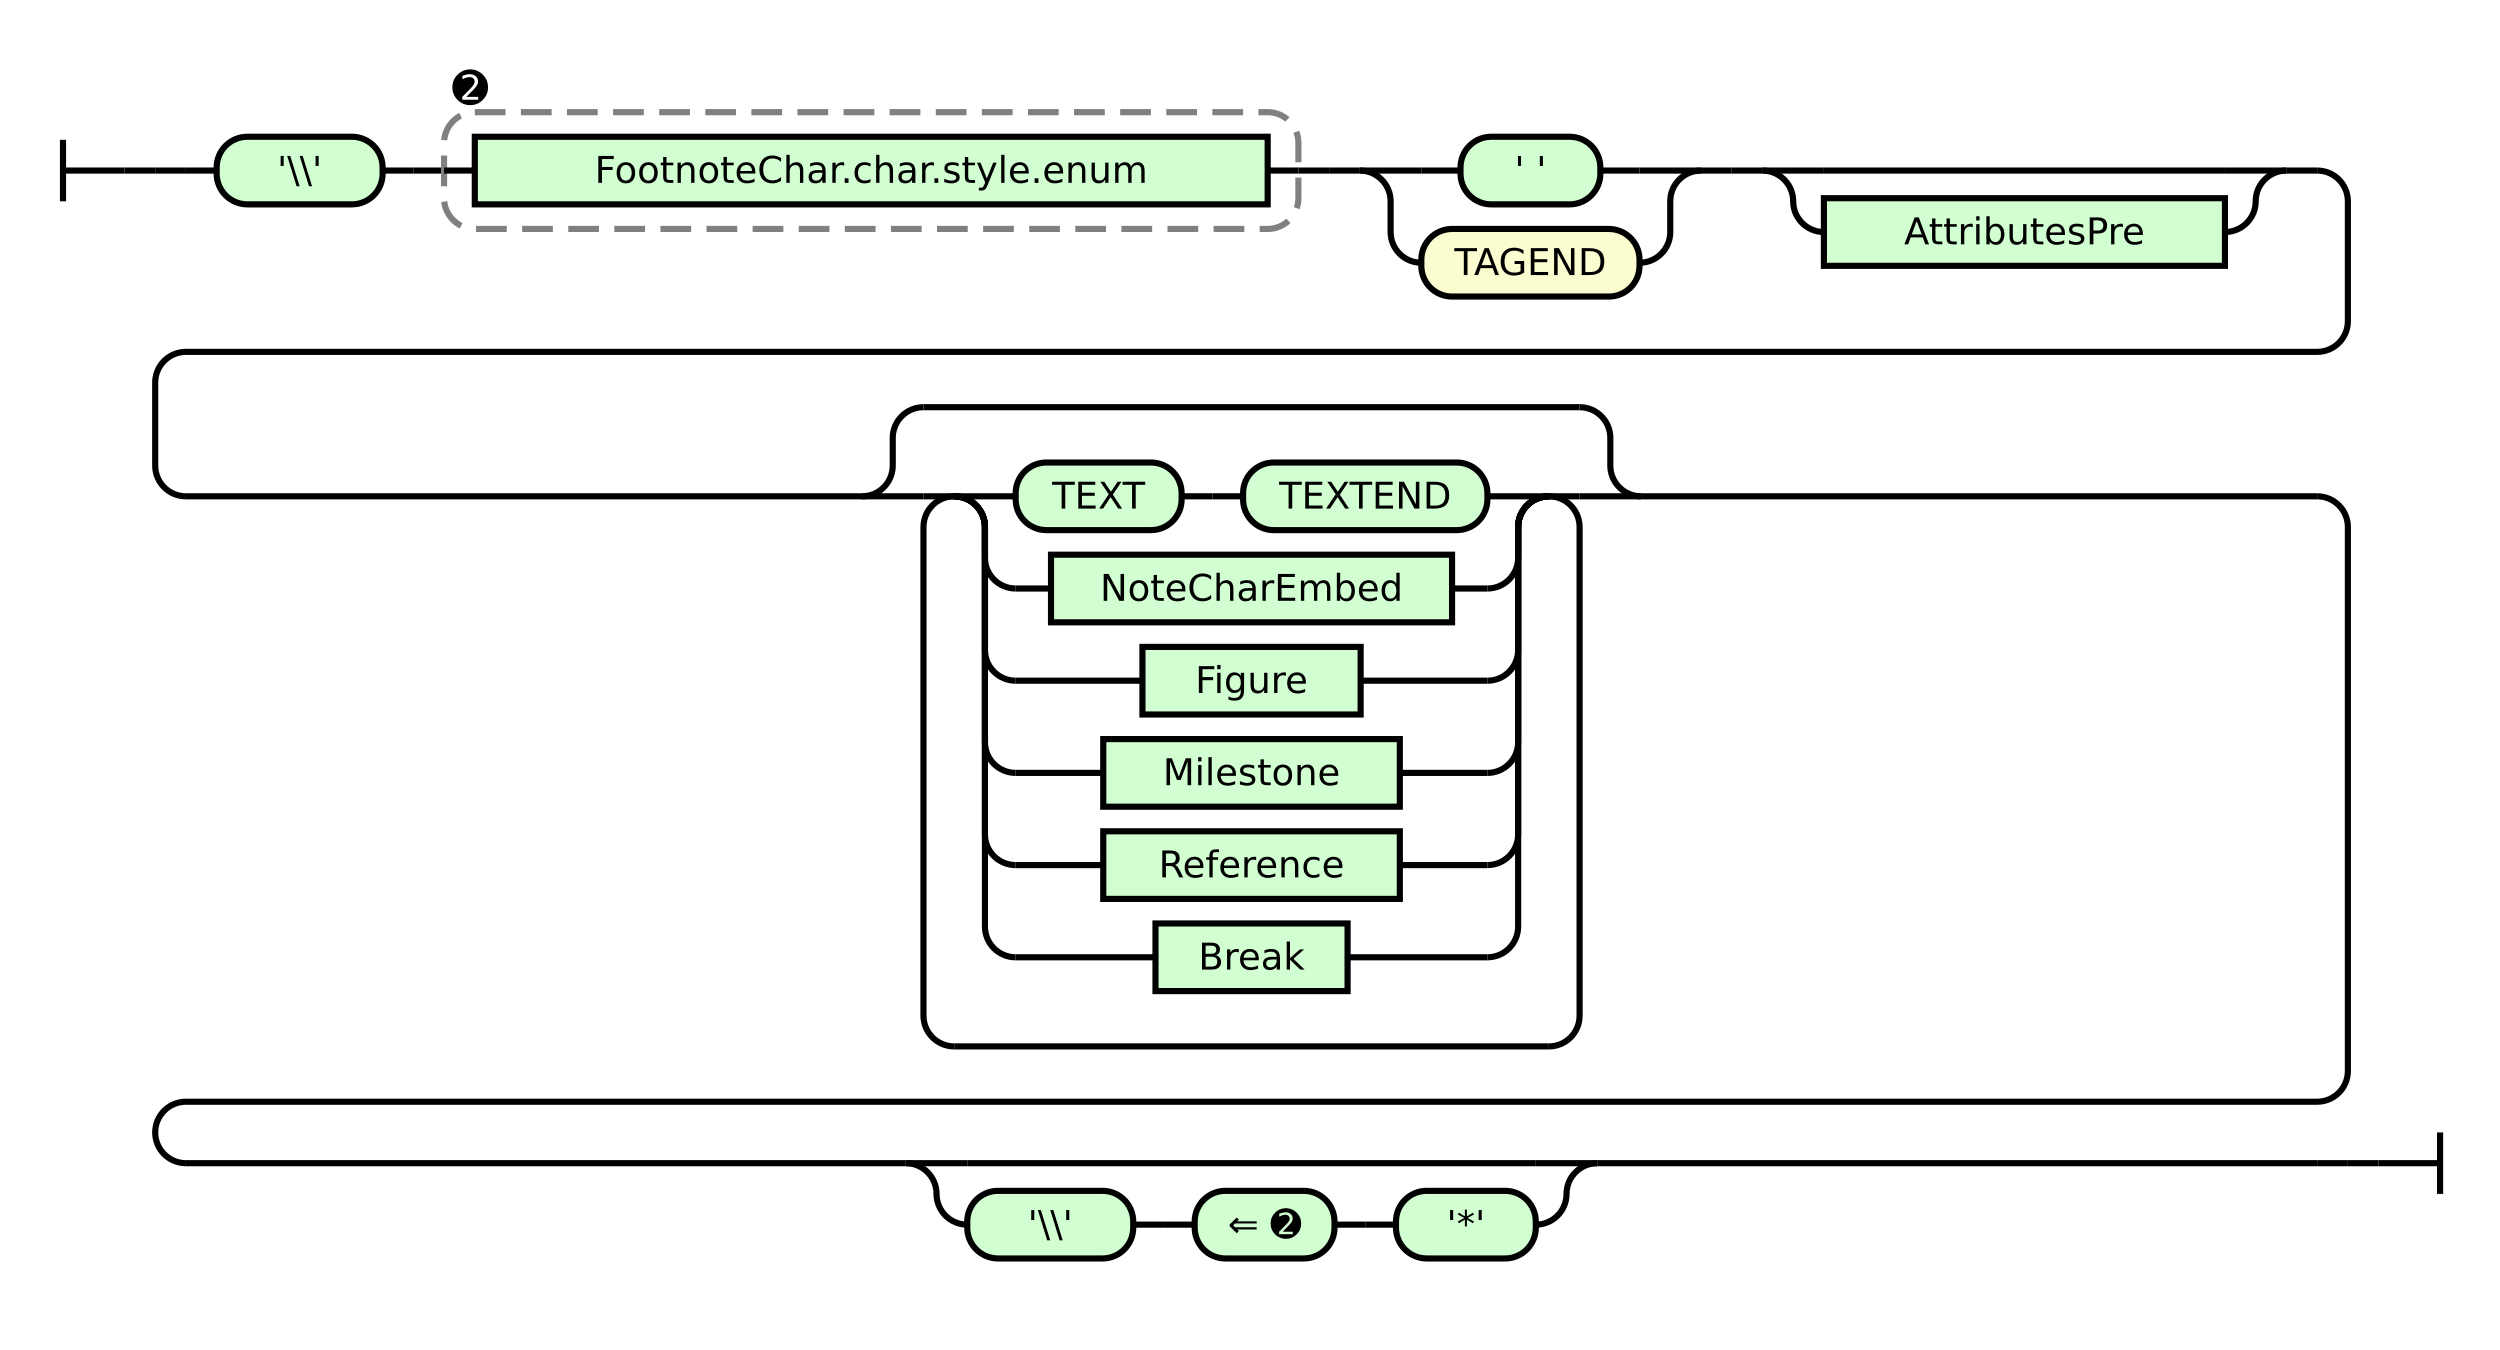
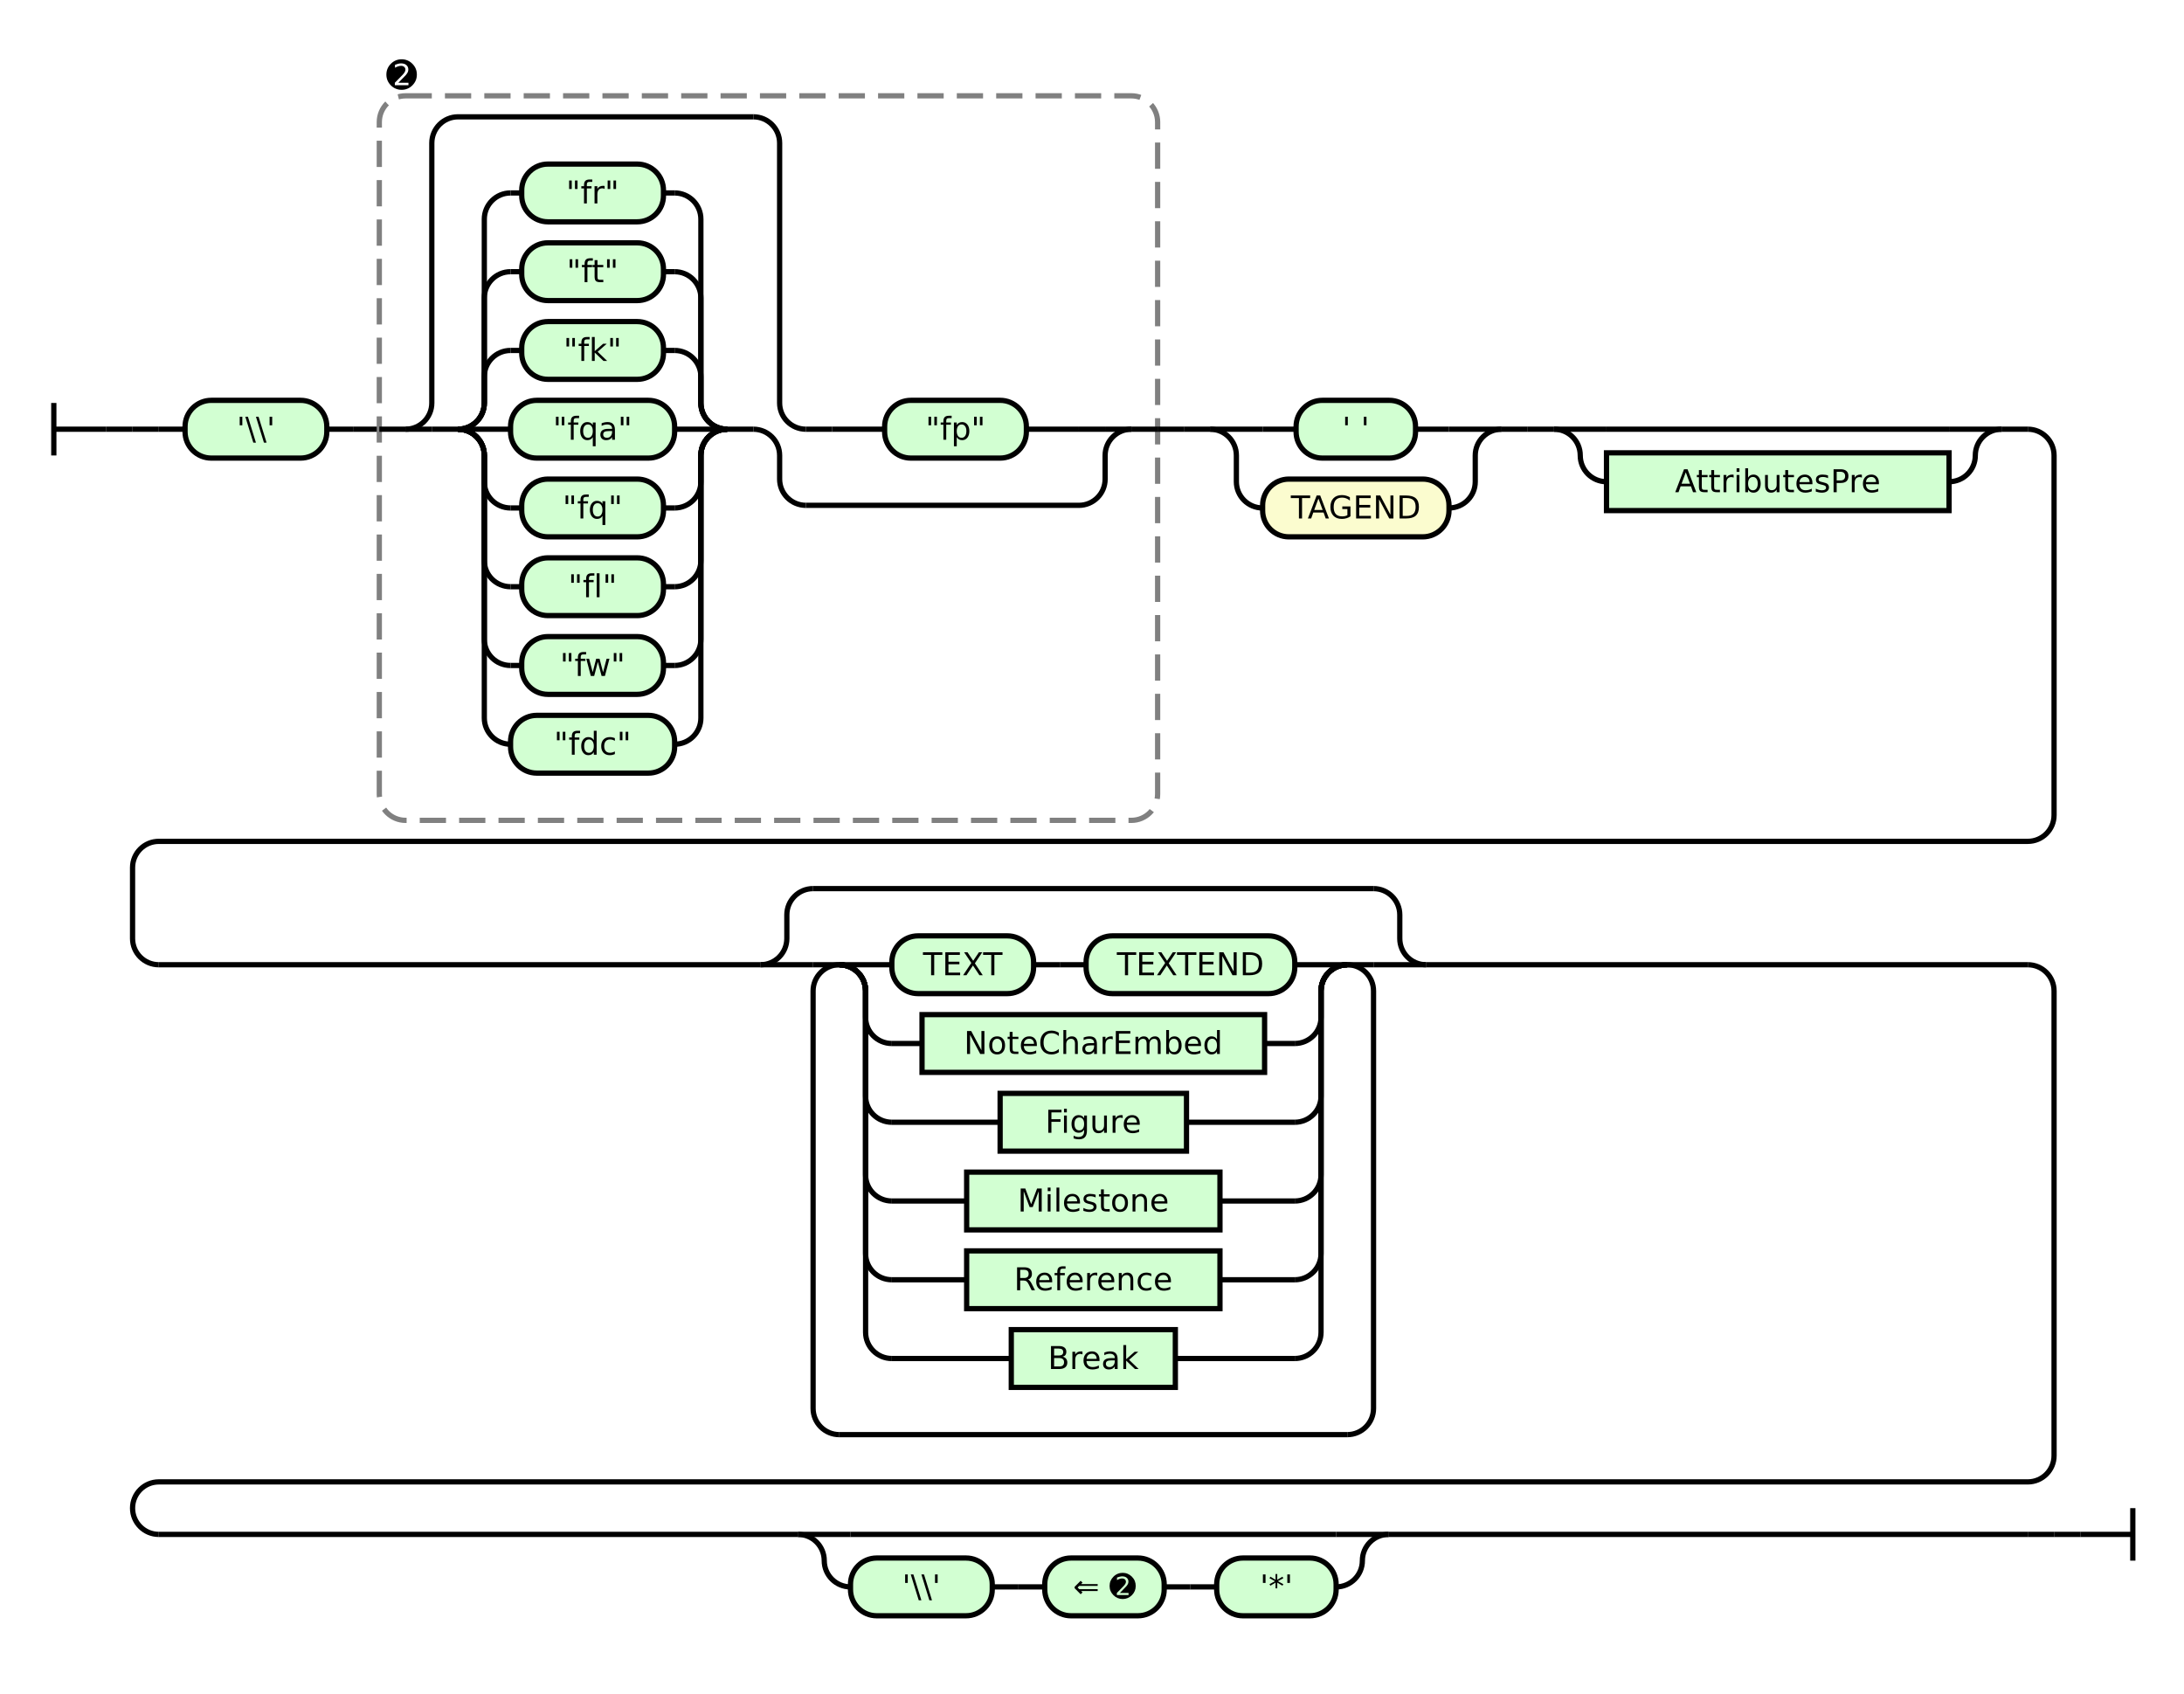
- <svg xmlns="http://www.w3.org/2000/svg" class="railroad-diagram" height="439" viewBox="0 0 813.5 439" width="813.5">
+ <svg xmlns="http://www.w3.org/2000/svg" class="railroad-diagram" height="645" viewBox="0 0 832.0 645" width="832.0">
  <g transform="translate(.5 .5)">
    <style>/*  */

    svg.railroad-diagram {
        background-color: hsl(30,20%,95%);
    }
    svg.railroad-diagram path {
        stroke-width: 2;
        stroke: black;
        fill: none;
    }
    svg.railroad-diagram text {
        font-size: 12px;
        text-anchor: middle;
        font-family: DejaVu Sans;
    }
    svg.railroad-diagram text.label {
        text-anchor:start;
    }
    svg.railroad-diagram text.comment {
        font-family: DejaVu Sans;
        font-size: 14px;
    }
    svg.railroad-diagram rect{
        stroke-width: 2;
        stroke: black;
        fill: rgb(210, 255, 210);
    }
    svg.railroad-diagram rect.group-box {
        stroke: gray;
        stroke-dasharray: 10 5;
        fill: none;
    }
    .terminal {
        font-family: DejaVu Sans;
    }
    svg.railroad-diagram g.altterminal rect {
        fill: rgb(251, 252, 207)
    }

/*  */
</style>
    <g>
-       <path d="M 20 45 v 20 m 0 -10 h 20" />
+       <path d="M 20 153 v 20 m 0 -10 h 20" />
    </g>
-     <path d="M 40 55 h 10" />
+     <path d="M 40 163 h 10" />
    <g>
-       <path d="M 50 55 h 0.0" />
-       <path d="M 763.5 378 h 0.0" />
+       <path d="M 50 163 h 0.0" />
+       <path d="M 782.0 584 h 0.0" />
      <g>
-         <path d="M 50.0 55 h 0.0" />
-         <path d="M 50.0 55 h 10" />
+         <path d="M 50.0 163 h 0.0" />
+         <path d="M 50.0 163 h 10" />
        <g>
-           <path d="M 60.0 55 h 10.0" />
-           <path d="M 743.5 55 h 10.0" />
+           <path d="M 60.0 163 h 10.0" />
+           <path d="M 762.0 163 h 10.0" />
          <g class="terminal ">
-             <path d="M 70.0 55 h 0.0" />
-             <path d="M 124.0 55 h 0.0" />
-             <rect height="22" rx="10" ry="10" width="54.0" x="70.0" y="44" />
-             <text x="97.0" y="59">'\\'</text>
-           </g>
-           <path d="M 124.0 55 h 10" />
-           <path d="M 134.0 55 h 10" />
-           <g>
-             <path d="M 144.0 55 h 0.0" />
-             <path d="M 422.0 55 h 0.0" />
-             <rect class="group-box" height="38" rx="10" ry="10" width="278.0" x="144.0" y="36" />
+             <path d="M 70.0 163 h 0.0" />
+             <path d="M 124.0 163 h 0.0" />
+             <rect height="22" rx="10" ry="10" width="54.0" x="70.0" y="152" />
+             <text x="97.0" y="167">'\\'</text>
+           </g>
+           <path d="M 124.0 163 h 10" />
+           <path d="M 134.0 163 h 10" />
+           <g>
+             <path d="M 144.0 163 h 0.0" />
+             <path d="M 440.5 163 h 0.0" />
+             <rect class="group-box" height="276" rx="10" ry="10" width="296.5" x="144.0" y="36" />
            <g>
-               <path d="M 144.0 55 h 10.0" />
-               <path d="M 412.0 55 h 10.0" />
-               <g class="non-terminal ">
-                 <path d="M 154.0 55 h 0.0" />
-                 <path d="M 412.0 55 h 0.0" />
-                 <rect height="22" width="258.0" x="154.0" y="44" />
-                 <text x="283.0" y="59">FootnoteChar.char.style.enum</text>
+               <path d="M 144.0 163 h 10.0" />
+               <path d="M 430.5 163 h 10.0" />
+               <g>
+                 <path d="M 154.0 163 h 0.0" />
+                 <path d="M 430.5 163 h 0.0" />
+                 <path d="M 154.0 163 a 10 10 0 0 0 10 -10 v -99 a 10 10 0 0 1 10 -10 h 112.5" />
+                 <path d="M 306.5 192 h 104.0 a 10 10 0 0 0 10 -10 v -9 a 10 10 0 0 1 10 -10" />
+                 <path d="M 154.0 163 h 10" />
+                 <g>
+                   <path d="M 164.0 163 h 10.0" />
+                   <path d="M 276.5 163 h 10.0" />
+                   <path d="M 174.0 163 a 10 10 0 0 0 10 -10 v -10 a 10 10 0 0 1 10 -10" />
+                   <g class="terminal ">
+                     <path d="M 194.0 133 h 4.25" />
+                     <path d="M 252.25 133 h 4.25" />
+                     <rect height="22" rx="10" ry="10" width="54.0" x="198.25" y="122" />
+                     <text x="225.25" y="137">"fk"</text>
+                   </g>
+                   <path d="M 256.5 133 a 10 10 0 0 1 10 10 v 10 a 10 10 0 0 0 10 10" />
+                   <path d="M 174.0 163 a 10 10 0 0 0 10 -10 v -40 a 10 10 0 0 1 10 -10" />
+                   <g class="terminal ">
+                     <path d="M 194.0 103 h 4.25" />
+                     <path d="M 252.25 103 h 4.25" />
+                     <rect height="22" rx="10" ry="10" width="54.0" x="198.25" y="92" />
+                     <text x="225.25" y="107">"ft"</text>
+                   </g>
+                   <path d="M 256.5 103 a 10 10 0 0 1 10 10 v 40 a 10 10 0 0 0 10 10" />
+                   <path d="M 174.0 163 a 10 10 0 0 0 10 -10 v -70 a 10 10 0 0 1 10 -10" />
+                   <g class="terminal ">
+                     <path d="M 194.0 73 h 4.25" />
+                     <path d="M 252.25 73 h 4.25" />
+                     <rect height="22" rx="10" ry="10" width="54.0" x="198.25" y="62" />
+                     <text x="225.25" y="77">"fr"</text>
+                   </g>
+                   <path d="M 256.5 73 a 10 10 0 0 1 10 10 v 70 a 10 10 0 0 0 10 10" />
+                   <path d="M 174.0 163 h 20" />
+                   <g class="terminal ">
+                     <path d="M 194.0 163 h 0.0" />
+                     <path d="M 256.5 163 h 0.0" />
+                     <rect height="22" rx="10" ry="10" width="62.5" x="194.0" y="152" />
+                     <text x="225.25" y="167">"fqa"</text>
+                   </g>
+                   <path d="M 256.5 163 h 20" />
+                   <path d="M 174.0 163 a 10 10 0 0 1 10 10 v 10 a 10 10 0 0 0 10 10" />
+                   <g class="terminal ">
+                     <path d="M 194.0 193 h 4.25" />
+                     <path d="M 252.25 193 h 4.25" />
+                     <rect height="22" rx="10" ry="10" width="54.0" x="198.25" y="182" />
+                     <text x="225.25" y="197">"fq"</text>
+                   </g>
+                   <path d="M 256.5 193 a 10 10 0 0 0 10 -10 v -10 a 10 10 0 0 1 10 -10" />
+                   <path d="M 174.0 163 a 10 10 0 0 1 10 10 v 40 a 10 10 0 0 0 10 10" />
+                   <g class="terminal ">
+                     <path d="M 194.0 223 h 4.25" />
+                     <path d="M 252.25 223 h 4.25" />
+                     <rect height="22" rx="10" ry="10" width="54.0" x="198.25" y="212" />
+                     <text x="225.25" y="227">"fl"</text>
+                   </g>
+                   <path d="M 256.5 223 a 10 10 0 0 0 10 -10 v -40 a 10 10 0 0 1 10 -10" />
+                   <path d="M 174.0 163 a 10 10 0 0 1 10 10 v 70 a 10 10 0 0 0 10 10" />
+                   <g class="terminal ">
+                     <path d="M 194.0 253 h 4.25" />
+                     <path d="M 252.25 253 h 4.25" />
+                     <rect height="22" rx="10" ry="10" width="54.0" x="198.25" y="242" />
+                     <text x="225.25" y="257">"fw"</text>
+                   </g>
+                   <path d="M 256.5 253 a 10 10 0 0 0 10 -10 v -70 a 10 10 0 0 1 10 -10" />
+                   <path d="M 174.0 163 a 10 10 0 0 1 10 10 v 100 a 10 10 0 0 0 10 10" />
+                   <g class="terminal ">
+                     <path d="M 194.0 283 h 0.0" />
+                     <path d="M 256.5 283 h 0.0" />
+                     <rect height="22" rx="10" ry="10" width="62.5" x="194.0" y="272" />
+                     <text x="225.25" y="287">"fdc"</text>
+                   </g>
+                   <path d="M 256.5 283 a 10 10 0 0 0 10 -10 v -100 a 10 10 0 0 1 10 -10" />
+                 </g>
+                 <path d="M 286.5 163 a 10 10 0 0 1 10 10 v 9 a 10 10 0 0 0 10 10" />
+                 <path d="M 286.5 44 a 10 10 0 0 1 10 10 v 99 a 10 10 0 0 0 10 10" />
+                 <g>
+                   <path d="M 306.5 163 h 10.0" />
+                   <path d="M 410.5 163 h 10.0" />
+                   <path d="M 316.5 163 h 20" />
+                   <g class="terminal ">
+                     <path d="M 336.5 163 h 0.0" />
+                     <path d="M 390.5 163 h 0.0" />
+                     <rect height="22" rx="10" ry="10" width="54.0" x="336.5" y="152" />
+                     <text x="363.5" y="167">"fp"</text>
+                   </g>
+                   <path d="M 390.5 163 h 20" />
+                 </g>
+                 <path d="M 420.5 163 h 10" />
              </g>
            </g>
            <g class="non-terminal ">
              <path d="M 144.0 28 h 0.0" />
              <path d="M 161.0 28 h 0.0" />
              <text class="comment" x="152.5" y="33">➋</text>
            </g>
          </g>
-           <path d="M 422.0 55 h 10" />
-           <path d="M 432.0 55 h 10" />
-           <g>
-             <path d="M 442.0 55 h 0.0" />
-             <path d="M 553.0 55 h 0.0" />
-             <path d="M 442.0 55 h 20" />
+           <path d="M 440.5 163 h 10" />
+           <path d="M 450.5 163 h 10" />
+           <g>
+             <path d="M 460.5 163 h 0.0" />
+             <path d="M 571.5 163 h 0.0" />
+             <path d="M 460.5 163 h 20" />
            <g class="terminal ">
-               <path d="M 462.0 55 h 12.75" />
-               <path d="M 520.25 55 h 12.75" />
-               <rect height="22" rx="10" ry="10" width="45.5" x="474.75" y="44" />
-               <text x="497.5" y="59">' '</text>
-             </g>
-             <path d="M 533.0 55 h 20" />
-             <path d="M 442.0 55 a 10 10 0 0 1 10 10 v 10 a 10 10 0 0 0 10 10" />
+               <path d="M 480.5 163 h 12.75" />
+               <path d="M 538.75 163 h 12.75" />
+               <rect height="22" rx="10" ry="10" width="45.5" x="493.25" y="152" />
+               <text x="516.0" y="167">' '</text>
+             </g>
+             <path d="M 551.5 163 h 20" />
+             <path d="M 460.5 163 a 10 10 0 0 1 10 10 v 10 a 10 10 0 0 0 10 10" />
            <g class="terminal altterminal">
-               <path d="M 462.0 85 h 0.0" />
-               <path d="M 533.0 85 h 0.0" />
-               <rect height="22" rx="10" ry="10" width="71.0" x="462.0" y="74" />
-               <text x="497.5" y="89">TAGEND</text>
-             </g>
-             <path d="M 533.0 85 a 10 10 0 0 0 10 -10 v -10 a 10 10 0 0 1 10 -10" />
-           </g>
-           <path d="M 553.0 55 h 10" />
-           <path d="M 563.0 55 h 10" />
-           <g>
-             <path d="M 573.0 55 h 0.0" />
-             <path d="M 743.5 55 h 0.0" />
-             <path d="M 573.0 55 h 20" />
+               <path d="M 480.5 193 h 0.0" />
+               <path d="M 551.5 193 h 0.0" />
+               <rect height="22" rx="10" ry="10" width="71.0" x="480.5" y="182" />
+               <text x="516.0" y="197">TAGEND</text>
+             </g>
+             <path d="M 551.5 193 a 10 10 0 0 0 10 -10 v -10 a 10 10 0 0 1 10 -10" />
+           </g>
+           <path d="M 571.5 163 h 10" />
+           <path d="M 581.5 163 h 10" />
+           <g>
+             <path d="M 591.5 163 h 0.0" />
+             <path d="M 762.0 163 h 0.0" />
+             <path d="M 591.5 163 h 20" />
            <g>
-               <path d="M 593.0 55 h 130.5" />
-             </g>
-             <path d="M 723.5 55 h 20" />
-             <path d="M 573.0 55 a 10 10 0 0 1 10 10 v 0 a 10 10 0 0 0 10 10" />
+               <path d="M 611.5 163 h 130.5" />
+             </g>
+             <path d="M 742.0 163 h 20" />
+             <path d="M 591.5 163 a 10 10 0 0 1 10 10 v 0 a 10 10 0 0 0 10 10" />
            <g class="non-terminal ">
-               <path d="M 593.0 75 h 0.0" />
-               <path d="M 723.5 75 h 0.0" />
-               <rect height="22" width="130.5" x="593.0" y="64" />
-               <text x="658.25" y="79">AttributesPre</text>
-             </g>
-             <path d="M 723.5 75 a 10 10 0 0 0 10 -10 v 0 a 10 10 0 0 1 10 -10" />
+               <path d="M 611.5 183 h 0.0" />
+               <path d="M 742.0 183 h 0.0" />
+               <rect height="22" width="130.5" x="611.5" y="172" />
+               <text x="676.75" y="187">AttributesPre</text>
+             </g>
+             <path d="M 742.0 183 a 10 10 0 0 0 10 -10 v 0 a 10 10 0 0 1 10 -10" />
          </g>
        </g>
-         <path d="M 753.5 55 a 10 10 0 0 1 10 10 v 39 a 10 10 0 0 1 -10 10 h -693.5 a 10 10 0 0 0 -10 10 v 27 a 10 10 0 0 0 10 10" />
+         <path d="M 772.0 163 a 10 10 0 0 1 10 10 v 137 a 10 10 0 0 1 -10 10 h -712.0 a 10 10 0 0 0 -10 10 v 27 a 10 10 0 0 0 10 10" />
        <g>
-           <path d="M 60.0 161 h 220.0" />
-           <path d="M 533.5 161 h 220.0" />
-           <path d="M 280.0 161 a 10 10 0 0 0 10 -10 v -9 a 10 10 0 0 1 10 -10" />
-           <g>
-             <path d="M 300.0 132 h 213.5" />
-           </g>
-           <path d="M 513.5 132 a 10 10 0 0 1 10 10 v 9 a 10 10 0 0 0 10 10" />
-           <path d="M 280.0 161 h 20" />
-           <g>
-             <path d="M 300.0 161 h 0.0" />
-             <path d="M 513.5 161 h 0.0" />
-             <path d="M 300.0 161 h 10" />
+           <path d="M 60.0 367 h 229.25" />
+           <path d="M 542.75 367 h 229.25" />
+           <path d="M 289.25 367 a 10 10 0 0 0 10 -10 v -9 a 10 10 0 0 1 10 -10" />
+           <g>
+             <path d="M 309.25 338 h 213.5" />
+           </g>
+           <path d="M 522.75 338 a 10 10 0 0 1 10 10 v 9 a 10 10 0 0 0 10 10" />
+           <path d="M 289.25 367 h 20" />
+           <g>
+             <path d="M 309.25 367 h 0.0" />
+             <path d="M 522.75 367 h 0.0" />
+             <path d="M 309.25 367 h 10" />
            <g>
-               <path d="M 310.0 161 h 0.0" />
-               <path d="M 503.5 161 h 0.0" />
+               <path d="M 319.25 367 h 0.0" />
+               <path d="M 512.75 367 h 0.0" />
              <g>
-                 <path d="M 310.0 161 h 0.0" />
-                 <path d="M 503.5 161 h 0.0" />
-                 <path d="M 310.0 161 h 20" />
+                 <path d="M 319.25 367 h 0.0" />
+                 <path d="M 512.75 367 h 0.0" />
+                 <path d="M 319.25 367 h 20" />
                <g>
-                   <path d="M 330.0 161 h 0.0" />
-                   <path d="M 483.5 161 h 0.0" />
-                   <g class="terminal ">
-                     <path d="M 330.0 161 h 0.0" />
-                     <path d="M 384.0 161 h 0.0" />
-                     <rect height="22" rx="10" ry="10" width="54.0" x="330.0" y="150" />
-                     <text x="357.0" y="165">TEXT</text>
-                   </g>
-                   <path d="M 384.0 161 h 10" />
-                   <path d="M 394.0 161 h 10" />
-                   <g class="terminal ">
-                     <path d="M 404.0 161 h 0.0" />
-                     <path d="M 483.5 161 h 0.0" />
-                     <rect height="22" rx="10" ry="10" width="79.5" x="404.0" y="150" />
-                     <text x="443.75" y="165">TEXTEND</text>
-                   </g>
-                 </g>
-                 <path d="M 483.5 161 h 20" />
-                 <path d="M 310.0 161 a 10 10 0 0 1 10 10 v 10 a 10 10 0 0 0 10 10" />
-                 <g class="non-terminal ">
-                   <path d="M 330.0 191 h 11.5" />
-                   <path d="M 472.0 191 h 11.5" />
-                   <rect height="22" width="130.5" x="341.5" y="180" />
-                   <text x="406.75" y="195">NoteCharEmbed</text>
-                 </g>
-                 <path d="M 483.5 191 a 10 10 0 0 0 10 -10 v -10 a 10 10 0 0 1 10 -10" />
-                 <path d="M 310.0 161 a 10 10 0 0 1 10 10 v 40 a 10 10 0 0 0 10 10" />
-                 <g class="non-terminal ">
-                   <path d="M 330.0 221 h 41.25" />
-                   <path d="M 442.25 221 h 41.25" />
-                   <rect height="22" width="71.0" x="371.25" y="210" />
-                   <text x="406.75" y="225">Figure</text>
-                 </g>
-                 <path d="M 483.5 221 a 10 10 0 0 0 10 -10 v -40 a 10 10 0 0 1 10 -10" />
-                 <path d="M 310.0 161 a 10 10 0 0 1 10 10 v 70 a 10 10 0 0 0 10 10" />
-                 <g class="non-terminal ">
-                   <path d="M 330.0 251 h 28.5" />
-                   <path d="M 455.0 251 h 28.5" />
-                   <rect height="22" width="96.5" x="358.5" y="240" />
-                   <text x="406.75" y="255">Milestone</text>
-                 </g>
-                 <path d="M 483.5 251 a 10 10 0 0 0 10 -10 v -70 a 10 10 0 0 1 10 -10" />
-                 <path d="M 310.0 161 a 10 10 0 0 1 10 10 v 100 a 10 10 0 0 0 10 10" />
-                 <g class="non-terminal ">
-                   <path d="M 330.0 281 h 28.5" />
-                   <path d="M 455.0 281 h 28.5" />
-                   <rect height="22" width="96.5" x="358.5" y="270" />
-                   <text x="406.75" y="285">Reference</text>
-                 </g>
-                 <path d="M 483.5 281 a 10 10 0 0 0 10 -10 v -100 a 10 10 0 0 1 10 -10" />
-                 <path d="M 310.0 161 a 10 10 0 0 1 10 10 v 130 a 10 10 0 0 0 10 10" />
-                 <g class="non-terminal ">
-                   <path d="M 330.0 311 h 45.5" />
-                   <path d="M 438.0 311 h 45.5" />
-                   <rect height="22" width="62.5" x="375.5" y="300" />
-                   <text x="406.75" y="315">Break</text>
-                 </g>
-                 <path d="M 483.5 311 a 10 10 0 0 0 10 -10 v -130 a 10 10 0 0 1 10 -10" />
+                   <path d="M 339.25 367 h 0.0" />
+                   <path d="M 492.75 367 h 0.0" />
+                   <g class="terminal ">
+                     <path d="M 339.25 367 h 0.0" />
+                     <path d="M 393.25 367 h 0.0" />
+                     <rect height="22" rx="10" ry="10" width="54.0" x="339.25" y="356" />
+                     <text x="366.25" y="371">TEXT</text>
+                   </g>
+                   <path d="M 393.25 367 h 10" />
+                   <path d="M 403.25 367 h 10" />
+                   <g class="terminal ">
+                     <path d="M 413.25 367 h 0.0" />
+                     <path d="M 492.75 367 h 0.0" />
+                     <rect height="22" rx="10" ry="10" width="79.5" x="413.25" y="356" />
+                     <text x="453.0" y="371">TEXTEND</text>
+                   </g>
+                 </g>
+                 <path d="M 492.75 367 h 20" />
+                 <path d="M 319.25 367 a 10 10 0 0 1 10 10 v 10 a 10 10 0 0 0 10 10" />
+                 <g class="non-terminal ">
+                   <path d="M 339.25 397 h 11.5" />
+                   <path d="M 481.25 397 h 11.5" />
+                   <rect height="22" width="130.5" x="350.75" y="386" />
+                   <text x="416.0" y="401">NoteCharEmbed</text>
+                 </g>
+                 <path d="M 492.75 397 a 10 10 0 0 0 10 -10 v -10 a 10 10 0 0 1 10 -10" />
+                 <path d="M 319.25 367 a 10 10 0 0 1 10 10 v 40 a 10 10 0 0 0 10 10" />
+                 <g class="non-terminal ">
+                   <path d="M 339.25 427 h 41.25" />
+                   <path d="M 451.5 427 h 41.25" />
+                   <rect height="22" width="71.0" x="380.5" y="416" />
+                   <text x="416.0" y="431">Figure</text>
+                 </g>
+                 <path d="M 492.75 427 a 10 10 0 0 0 10 -10 v -40 a 10 10 0 0 1 10 -10" />
+                 <path d="M 319.25 367 a 10 10 0 0 1 10 10 v 70 a 10 10 0 0 0 10 10" />
+                 <g class="non-terminal ">
+                   <path d="M 339.25 457 h 28.5" />
+                   <path d="M 464.25 457 h 28.5" />
+                   <rect height="22" width="96.5" x="367.75" y="446" />
+                   <text x="416.0" y="461">Milestone</text>
+                 </g>
+                 <path d="M 492.75 457 a 10 10 0 0 0 10 -10 v -70 a 10 10 0 0 1 10 -10" />
+                 <path d="M 319.25 367 a 10 10 0 0 1 10 10 v 100 a 10 10 0 0 0 10 10" />
+                 <g class="non-terminal ">
+                   <path d="M 339.25 487 h 28.5" />
+                   <path d="M 464.25 487 h 28.5" />
+                   <rect height="22" width="96.5" x="367.75" y="476" />
+                   <text x="416.0" y="491">Reference</text>
+                 </g>
+                 <path d="M 492.75 487 a 10 10 0 0 0 10 -10 v -100 a 10 10 0 0 1 10 -10" />
+                 <path d="M 319.25 367 a 10 10 0 0 1 10 10 v 130 a 10 10 0 0 0 10 10" />
+                 <g class="non-terminal ">
+                   <path d="M 339.25 517 h 45.5" />
+                   <path d="M 447.25 517 h 45.5" />
+                   <rect height="22" width="62.5" x="384.75" y="506" />
+                   <text x="416.0" y="521">Break</text>
+                 </g>
+                 <path d="M 492.75 517 a 10 10 0 0 0 10 -10 v -130 a 10 10 0 0 1 10 -10" />
              </g>
            </g>
-             <path d="M 503.5 161 h 10" />
-             <path d="M 310.0 161 a 10 10 0 0 0 -10 10 v 159 a 10 10 0 0 0 10 10" />
+             <path d="M 512.75 367 h 10" />
+             <path d="M 319.25 367 a 10 10 0 0 0 -10 10 v 159 a 10 10 0 0 0 10 10" />
            <g>
-               <path d="M 310.0 340 h 193.5" />
-             </g>
-             <path d="M 503.5 340 a 10 10 0 0 0 10 -10 v -159 a 10 10 0 0 0 -10 -10" />
-           </g>
-           <path d="M 513.5 161 h 20" />
+               <path d="M 319.25 546 h 193.5" />
+             </g>
+             <path d="M 512.75 546 a 10 10 0 0 0 10 -10 v -159 a 10 10 0 0 0 -10 -10" />
+           </g>
+           <path d="M 522.75 367 h 20" />
        </g>
-         <path d="M 753.5 161 a 10 10 0 0 1 10 10 v 177 a 10 10 0 0 1 -10 10 h -693.5 a 10 10 0 0 0 -10 10 v 0 a 10 10 0 0 0 10 10" />
+         <path d="M 772.0 367 a 10 10 0 0 1 10 10 v 177 a 10 10 0 0 1 -10 10 h -712.0 a 10 10 0 0 0 -10 10 v 0 a 10 10 0 0 0 10 10" />
        <g>
-           <path d="M 60.0 378 h 234.25" />
-           <path d="M 519.25 378 h 234.25" />
-           <path d="M 294.25 378 h 20" />
-           <g>
-             <path d="M 314.25 378 h 185.0" />
-           </g>
-           <path d="M 499.25 378 h 20" />
-           <path d="M 294.25 378 a 10 10 0 0 1 10 10 v 0 a 10 10 0 0 0 10 10" />
-           <g>
-             <path d="M 314.25 398 h 0.0" />
-             <path d="M 499.25 398 h 0.0" />
+           <path d="M 60.0 584 h 243.5" />
+           <path d="M 528.5 584 h 243.5" />
+           <path d="M 303.5 584 h 20" />
+           <g>
+             <path d="M 323.5 584 h 185.0" />
+           </g>
+           <path d="M 508.5 584 h 20" />
+           <path d="M 303.5 584 a 10 10 0 0 1 10 10 v 0 a 10 10 0 0 0 10 10" />
+           <g>
+             <path d="M 323.5 604 h 0.0" />
+             <path d="M 508.5 604 h 0.0" />
            <g class="terminal ">
-               <path d="M 314.25 398 h 0.0" />
-               <path d="M 368.25 398 h 0.0" />
-               <rect height="22" rx="10" ry="10" width="54.0" x="314.25" y="387" />
-               <text x="341.25" y="402">'\\'</text>
-             </g>
-             <path d="M 368.25 398 h 10" />
-             <path d="M 378.25 398 h 10" />
+               <path d="M 323.5 604 h 0.0" />
+               <path d="M 377.5 604 h 0.0" />
+               <rect height="22" rx="10" ry="10" width="54.0" x="323.5" y="593" />
+               <text x="350.5" y="608">'\\'</text>
+             </g>
+             <path d="M 377.5 604 h 10" />
+             <path d="M 387.5 604 h 10" />
            <g class="terminal ">
-               <path d="M 388.25 398 h 0.0" />
-               <path d="M 433.75 398 h 0.0" />
-               <rect height="22" rx="10" ry="10" width="45.5" x="388.25" y="387" />
-               <text x="411.0" y="402">⇐ ➋</text>
-             </g>
-             <path d="M 433.75 398 h 10" />
-             <path d="M 443.75 398 h 10" />
+               <path d="M 397.5 604 h 0.0" />
+               <path d="M 443.0 604 h 0.0" />
+               <rect height="22" rx="10" ry="10" width="45.5" x="397.5" y="593" />
+               <text x="420.25" y="608">⇐ ➋</text>
+             </g>
+             <path d="M 443.0 604 h 10" />
+             <path d="M 453.0 604 h 10" />
            <g class="terminal ">
-               <path d="M 453.75 398 h 0.0" />
-               <path d="M 499.25 398 h 0.0" />
-               <rect height="22" rx="10" ry="10" width="45.5" x="453.75" y="387" />
-               <text x="476.5" y="402">'*'</text>
-             </g>
-           </g>
-           <path d="M 499.25 398 a 10 10 0 0 0 10 -10 v 0 a 10 10 0 0 1 10 -10" />
+               <path d="M 463.0 604 h 0.0" />
+               <path d="M 508.5 604 h 0.0" />
+               <rect height="22" rx="10" ry="10" width="45.5" x="463.0" y="593" />
+               <text x="485.75" y="608">'*'</text>
+             </g>
+           </g>
+           <path d="M 508.5 604 a 10 10 0 0 0 10 -10 v 0 a 10 10 0 0 1 10 -10" />
        </g>
-         <path d="M 753.5 378 h 10" />
-         <path d="M 763.5 378 h 0.0" />
+         <path d="M 772.0 584 h 10" />
+         <path d="M 782.0 584 h 0.0" />
      </g>
    </g>
-     <path d="M 763.5 378 h 10" />
-     <path d="M 773.5 378 h 20 m 0 -10 v 20" />
+     <path d="M 782.0 584 h 10" />
+     <path d="M 792.0 584 h 20 m 0 -10 v 20" />
  </g>
</svg>
